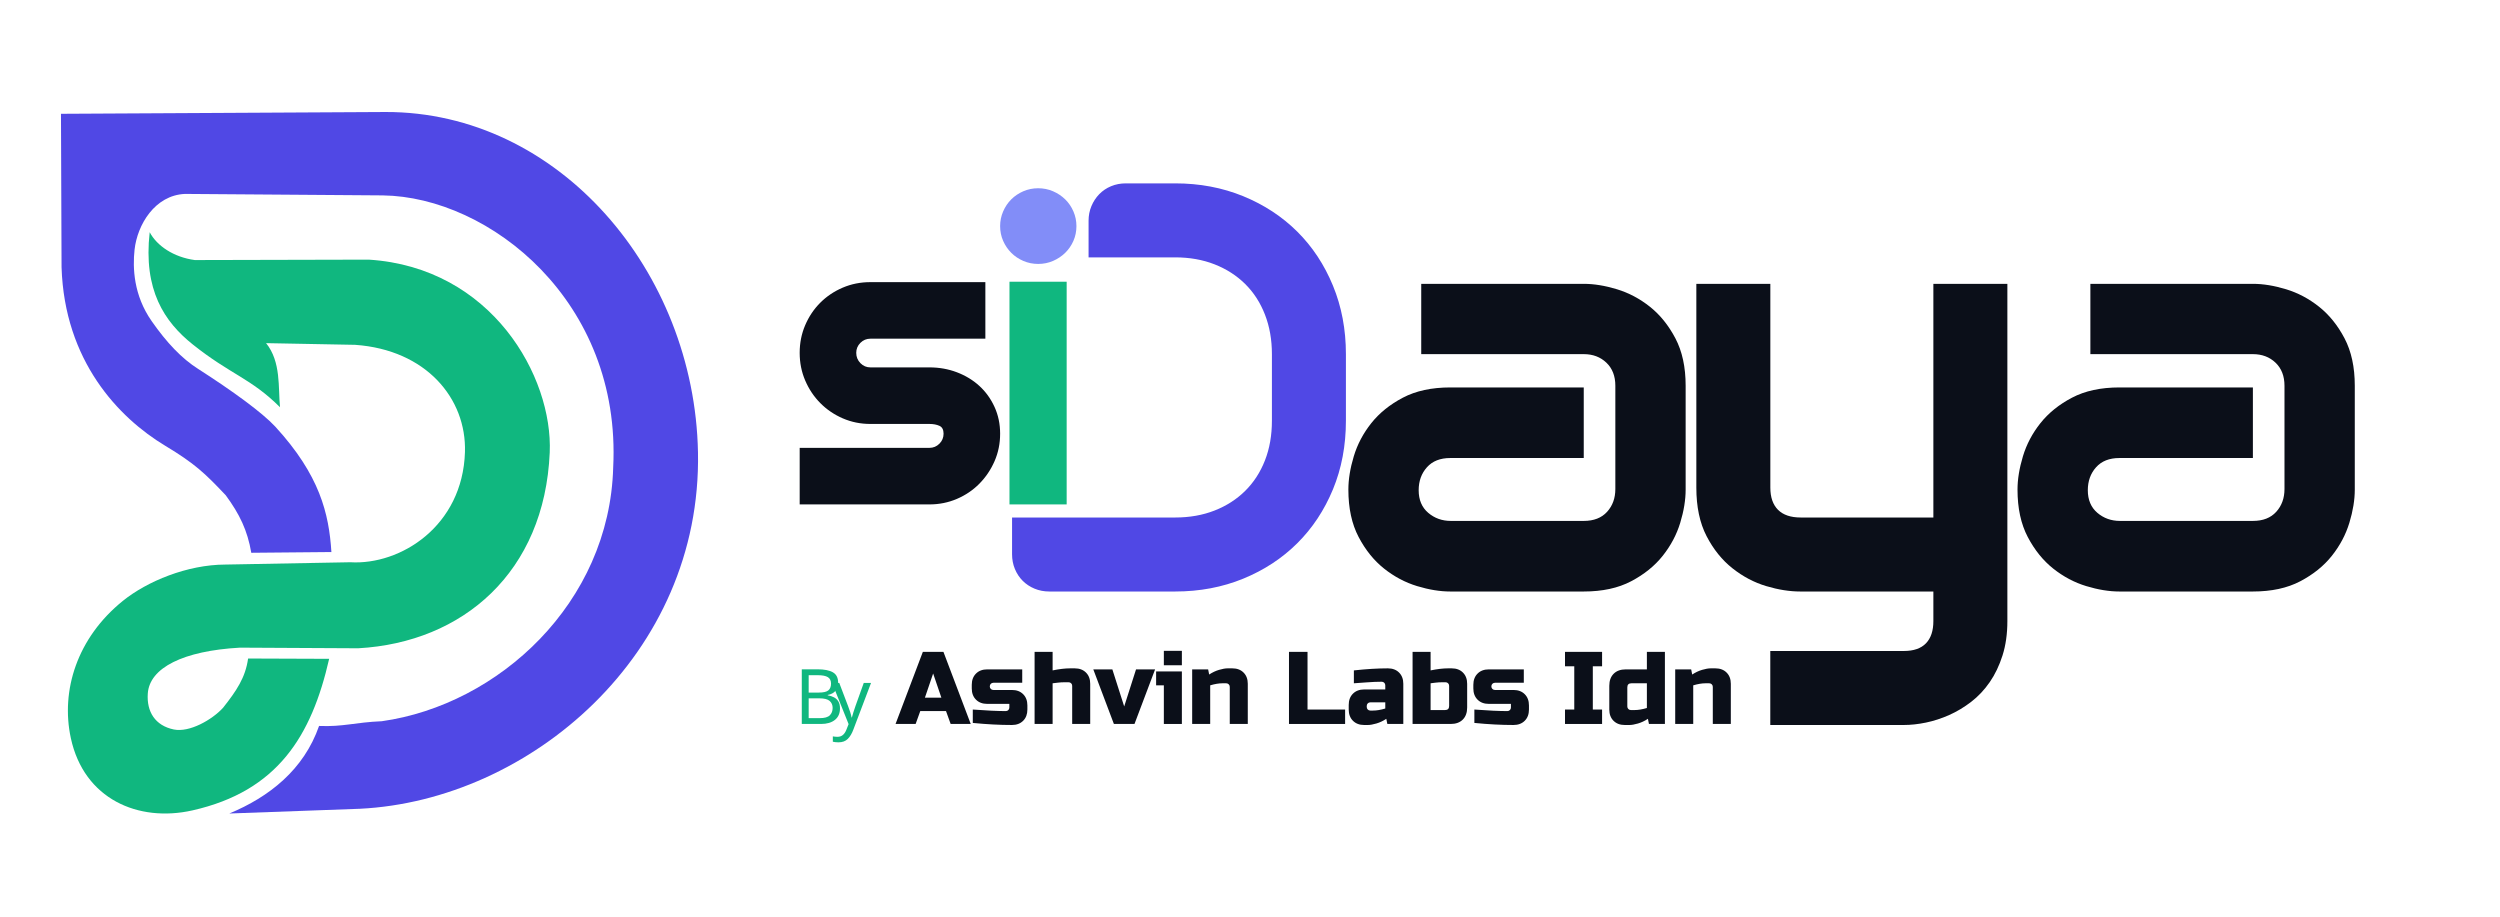
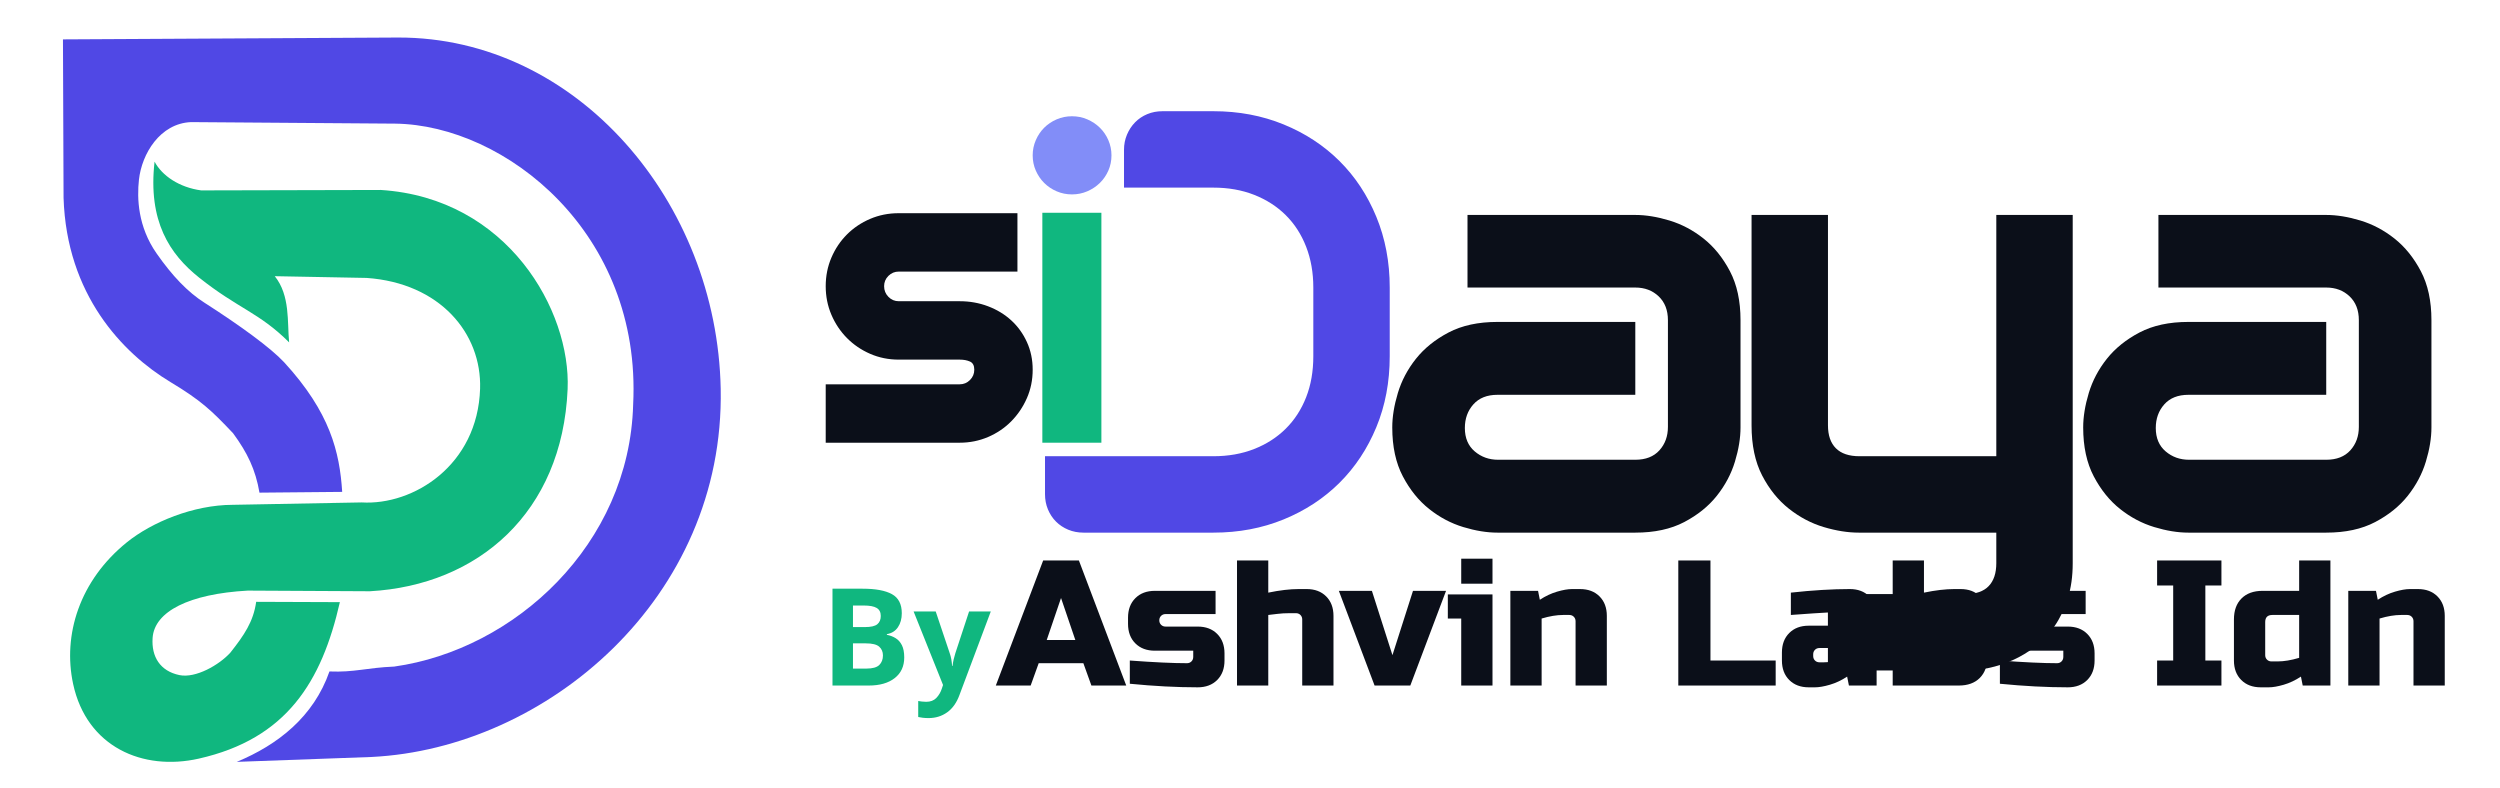
- <svg xmlns="http://www.w3.org/2000/svg" width="100%" height="100%" viewBox="0 0 19825 7264" version="1.1" xml:space="preserve" style="fill-rule:evenodd;clip-rule:evenodd;stroke-linejoin:round;stroke-miterlimit:2;">
-   <rect id="Final-Transparent-Logo" x="0" y="0" width="19824.65" height="7263.447" style="fill:none;" />
-   <g>
+ <svg xmlns="http://www.w3.org/2000/svg" width="100%" height="100%" viewBox="0 600 19200 6050" version="1.1" xml:space="preserve" style="fill-rule:evenodd;clip-rule:evenodd;stroke-linejoin:round;stroke-miterlimit:2;">
+   <g id="brand-glyph">
    <path d="M483.5,902.448l2573.998,-14.244c1373.506,-2.736 2449.53,1262.025 2477.515,2697.992c31.315,1606.851 -1338.456,2760.961 -2680.692,2827.323l-1036.032,37.603c316.72,-131.444 590.586,-346.713 711.905,-694.268c192.482,7.897 284.655,-28.709 497.204,-37.535c925.142,-130.325 1806.455,-937.484 1835.219,-2012.721c66.781,-1317.44 -981.481,-2145.862 -1827.283,-2157.104l-1568.558,-11.736c-238.555,10.297 -378.015,244.425 -399.685,442.358c-15.757,143.928 -8.02,360.454 135.149,565.699c120.344,172.523 239.332,297.435 368.537,379.376c276.756,177.317 508.431,346.557 611.274,456.984c354.056,385.584 426.502,690.204 445.963,995.485l-635.309,5.907c-30.071,-176.872 -92.385,-306.207 -202.724,-456.324c-166.331,-175.719 -245.655,-251.337 -479.912,-392.391c-371.322,-223.586 -798.421,-673.217 -821.916,-1415.199l-4.654,-1217.205Z" style="fill:#5048e5;" />
    <path d="M1187.097,1841.528c57.017,107.603 189.28,197.913 357.86,220.736l1379.919,-3.344c974.966,62.161 1460.501,928.008 1434.468,1530.103c-41.037,949.087 -688.735,1505.579 -1518.776,1551.843l-937.751,-5.017c-450.535,25.165 -716.393,160.115 -730.771,362.877c-10.287,145.077 58.105,255.07 205.686,285.954c124.713,26.098 305.585,-77.737 391.305,-172.241c106.014,-134.468 177.118,-238.087 198.392,-390.395l642.747,2.434c-139.439,611.746 -408.811,1049.591 -1083.614,1201.815c-429.909,96.98 -860.631,-89.33 -964.885,-573.051c-81.302,-377.225 49.52,-795.43 413.044,-1088.631c191.697,-154.613 509.883,-286.853 812.711,-287.626l989.969,-18.353c397.589,24.055 891.468,-285.147 909.701,-873.29c13.213,-426.214 -308.854,-811.316 -870.921,-850.836l-706.005,-13.378c119.874,148.943 94.925,353.19 110.368,508.362c-231.221,-230.765 -390.585,-257.679 -692.309,-498.329c-224.856,-179.342 -393.14,-431.82 -341.138,-889.634Z" style="fill:#10b77f;" />
  </g>
-   <g>
+   <g id="brand-wordmark">
+     <path d="M7370.374,4000.012l-1028.916,0l0,-448.502l1028.916,0c30.78,0 57.162,-10.993 79.147,-32.978c21.985,-21.985 32.978,-48.368 32.978,-79.147c0,-31.879 -10.993,-52.765 -32.978,-62.658c-21.985,-9.893 -48.368,-14.84 -79.147,-14.84l-468.289,0c-78.048,0 -151.15,-14.84 -219.304,-44.52c-68.155,-29.68 -127.515,-70.078 -178.082,-121.194c-50.566,-51.116 -90.415,-110.751 -119.546,-178.906c-29.131,-68.155 -43.696,-141.256 -43.696,-219.304c0,-78.048 14.565,-151.15 43.696,-219.304c29.131,-68.155 68.979,-127.515 119.546,-178.082c50.566,-50.566 109.927,-90.415 178.082,-119.546c68.155,-29.131 141.256,-43.696 219.304,-43.696l911.844,0l0,448.502l-911.844,0c-30.78,0 -57.162,10.993 -79.147,32.978c-21.985,21.985 -32.978,48.368 -32.978,79.147c0,31.879 10.993,59.086 32.978,81.621c21.985,22.535 48.368,33.803 79.147,33.803l468.289,0c76.949,0 149.501,12.916 217.655,38.749c68.155,25.833 127.515,61.834 178.082,108.003c50.566,46.169 90.69,101.682 120.37,166.539c29.68,64.857 44.52,135.76 44.52,212.709c0,78.048 -14.84,150.875 -44.52,218.48c-29.68,67.605 -69.804,126.966 -120.37,178.082c-50.566,51.116 -109.927,91.239 -178.082,120.37c-68.155,29.131 -140.706,43.696 -217.655,43.696Z" style="fill:#0b0f19;fill-rule:nonzero;" />
+     <rect x="8005.202" y="2234.036" width="453.449" height="1765.976" style="fill:#10b77f;fill-rule:nonzero;" />
+     <path d="M8536.15,1792.932c0,41.772 -7.97,80.796 -23.909,117.072c-15.939,36.276 -37.65,67.88 -65.132,94.812c-27.482,26.932 -59.635,48.368 -96.461,64.307c-36.826,15.939 -76.124,23.909 -117.897,23.909c-41.772,0 -81.071,-7.97 -117.897,-23.909c-36.826,-15.939 -68.704,-37.375 -95.636,-64.307c-26.932,-26.932 -48.368,-58.536 -64.307,-94.812c-15.939,-36.276 -23.909,-75.3 -23.909,-117.072c0,-40.673 7.97,-79.422 23.909,-116.248c15.939,-36.826 37.375,-68.704 64.307,-95.636c26.932,-26.932 58.811,-48.368 95.636,-64.307c36.826,-15.939 76.124,-23.909 117.897,-23.909c41.772,0 81.071,7.97 117.897,23.909c36.826,15.939 68.979,37.375 96.461,64.307c27.482,26.932 49.192,58.811 65.132,95.636c15.939,36.826 23.909,75.575 23.909,116.248Z" style="fill:#828df8;" />
+     <path d="M8632.383,2040.927l-0,-291.154c0,-40.626 7.523,-78.995 22.57,-115.108c15.047,-36.112 35.736,-67.71 62.068,-94.794c26.332,-27.084 57.554,-48.15 93.666,-63.196c36.112,-15.047 75.234,-22.57 117.365,-22.57l390.843,0c194.103,0 373.911,33.855 539.426,101.565c165.514,67.71 308.458,161.376 428.832,280.998c120.374,119.622 214.792,262.566 283.255,428.832c68.463,166.266 102.694,347.203 102.694,542.811l0,528.14c0,197.112 -34.231,378.425 -102.694,543.94c-68.463,165.514 -162.881,308.082 -283.255,427.704c-120.374,119.622 -263.318,213.288 -428.832,280.998c-165.514,67.71 -345.323,101.565 -539.426,101.565l-997.599,0c-42.131,0 -81.252,-7.523 -117.365,-22.57c-36.112,-15.047 -67.334,-35.736 -93.666,-62.068c-26.332,-26.332 -47.021,-57.554 -62.068,-93.666c-15.047,-36.112 -22.57,-75.234 -22.57,-117.365l0,-291.154l1293.267,0c114.355,0 218.554,-18.432 312.596,-55.297c94.042,-36.865 174.918,-88.776 242.629,-155.734c67.71,-66.958 119.998,-147.458 156.862,-241.5c36.865,-94.042 55.297,-198.993 55.297,-314.853l0,-528.14c0,-114.355 -18.432,-218.93 -55.297,-313.724c-36.865,-94.794 -89.152,-175.671 -156.862,-242.629c-67.71,-66.958 -148.587,-118.869 -242.629,-155.734c-94.042,-36.865 -198.241,-55.297 -312.596,-55.297l-686.511,0Z" style="fill:#5048e5;" />
    <path d="M13367.158,3882.647c0,81.252 -14.294,168.9 -42.883,262.942c-28.589,94.042 -74.858,181.313 -138.806,261.813c-63.949,80.5 -147.458,147.834 -250.528,202.002c-103.07,54.168 -228.334,81.252 -375.792,81.252l-1058.538,0c-81.252,0 -168.9,-14.294 -262.942,-42.883c-94.042,-28.589 -181.313,-74.858 -261.813,-138.806c-80.5,-63.949 -147.834,-147.458 -202.002,-250.528c-54.168,-103.07 -81.252,-228.334 -81.252,-375.792c0,-81.252 14.294,-169.276 42.883,-264.07c28.589,-94.794 74.858,-182.442 138.806,-262.942c63.949,-80.5 147.458,-147.834 250.528,-202.002c103.07,-54.168 228.334,-81.252 375.792,-81.252l1058.538,0l0,559.739l-1058.538,0c-79.748,0 -141.439,24.451 -185.075,73.353c-43.636,48.902 -65.453,109.465 -65.453,181.689c0,76.738 25.203,136.549 75.61,179.432c50.407,42.883 110.217,64.325 179.432,64.325l1054.024,0c79.748,0 141.439,-24.075 185.075,-72.224c43.636,-48.15 65.453,-108.337 65.453,-180.561l0,-819.295c0,-76.738 -23.699,-137.678 -71.096,-182.818c-47.397,-45.14 -107.208,-67.71 -179.432,-67.71l-1288.753,0l0,-557.482l1288.753,0c81.252,0 168.9,14.294 262.942,42.883c94.042,28.589 181.313,74.858 261.813,138.806c80.5,63.949 147.834,147.458 202.002,250.528c54.168,103.07 81.252,228.334 81.252,375.792l0,823.809Z" style="fill:#0b0f19;fill-rule:nonzero;" />
    <path d="M15331.615,4690.657l-1055.841,0c-84.262,0 -174.166,-14.294 -269.713,-42.883c-95.547,-28.589 -184.699,-75.61 -267.456,-141.063c-82.757,-65.453 -151.22,-150.467 -205.388,-255.042c-54.168,-104.575 -81.252,-232.848 -81.252,-384.82l0,-1616.02l586.823,0l0,1616.02c0,76.738 20.313,135.421 60.939,176.047c40.626,40.626 100.813,60.939 180.561,60.939l1051.327,0l0,-1853.006l586.823,0l0,2674.558c0,100.813 -12.79,191.47 -38.369,271.97c-25.579,80.5 -59.435,151.22 -101.565,212.159c-42.131,60.939 -91.033,112.851 -146.706,155.734c-55.673,42.883 -113.979,77.867 -174.918,104.951c-60.939,27.084 -122.255,47.021 -183.946,59.811c-61.692,12.79 -120.374,19.185 -176.047,19.185l-1058.538,0l0,-586.823l1058.538,0c78.243,0 136.925,-20.313 176.047,-60.939c39.122,-40.626 58.682,-99.308 58.682,-176.047l0,-234.729Z" style="fill:#0b0f19;" />
    <path d="M18673.435,3882.647c0,81.252 -14.294,168.9 -42.883,262.942c-28.589,94.042 -74.858,181.313 -138.806,261.813c-63.949,80.5 -147.458,147.834 -250.528,202.002c-103.07,54.168 -228.334,81.252 -375.792,81.252l-1058.538,0c-81.252,0 -168.9,-14.294 -262.942,-42.883c-94.042,-28.589 -181.313,-74.858 -261.813,-138.806c-80.5,-63.949 -147.834,-147.458 -202.002,-250.528c-54.168,-103.07 -81.252,-228.334 -81.252,-375.792c0,-81.252 14.294,-169.276 42.883,-264.07c28.589,-94.794 74.858,-182.442 138.806,-262.942c63.949,-80.5 147.458,-147.834 250.528,-202.002c103.07,-54.168 228.334,-81.252 375.792,-81.252l1058.538,0l0,559.739l-1058.538,0c-79.748,0 -141.439,24.451 -185.075,73.353c-43.636,48.902 -65.453,109.465 -65.453,181.689c0,76.738 25.203,136.549 75.61,179.432c50.407,42.883 110.217,64.325 179.432,64.325l1054.024,0c79.748,0 141.439,-24.075 185.075,-72.224c43.636,-48.15 65.453,-108.337 65.453,-180.561l0,-819.295c0,-76.738 -23.699,-137.678 -71.096,-182.818c-47.397,-45.14 -107.208,-67.71 -179.432,-67.71l-1288.753,0l0,-557.482l1288.753,0c81.252,0 168.9,14.294 262.942,42.883c94.042,28.589 181.313,74.858 261.813,138.806c80.5,63.949 147.834,147.458 202.002,250.528c54.168,103.07 81.252,228.334 81.252,375.792l0,823.809Z" style="fill:#0b0f19;fill-rule:nonzero;" />
-     <path d="M8632.383,2040.927l-0,-291.154c0,-40.626 7.523,-78.995 22.57,-115.108c15.047,-36.112 35.736,-67.71 62.068,-94.794c26.332,-27.084 57.554,-48.15 93.666,-63.196c36.112,-15.047 75.234,-22.57 117.365,-22.57l390.843,0c194.103,0 373.911,33.855 539.426,101.565c165.514,67.71 308.458,161.376 428.832,280.998c120.374,119.622 214.792,262.566 283.255,428.832c68.463,166.266 102.694,347.203 102.694,542.811l0,528.14c0,197.112 -34.231,378.425 -102.694,543.94c-68.463,165.514 -162.881,308.082 -283.255,427.704c-120.374,119.622 -263.318,213.288 -428.832,280.998c-165.514,67.71 -345.323,101.565 -539.426,101.565l-997.599,0c-42.131,0 -81.252,-7.523 -117.365,-22.57c-36.112,-15.047 -67.334,-35.736 -93.666,-62.068c-26.332,-26.332 -47.021,-57.554 -62.068,-93.666c-15.047,-36.112 -22.57,-75.234 -22.57,-117.365l0,-291.154l1293.267,0c114.355,0 218.554,-18.432 312.596,-55.297c94.042,-36.865 174.918,-88.776 242.629,-155.734c67.71,-66.958 119.998,-147.458 156.862,-241.5c36.865,-94.042 55.297,-198.993 55.297,-314.853l0,-528.14c0,-114.355 -18.432,-218.93 -55.297,-313.724c-36.865,-94.794 -89.152,-175.671 -156.862,-242.629c-67.71,-66.958 -148.587,-118.869 -242.629,-155.734c-94.042,-36.865 -198.241,-55.297 -312.596,-55.297l-686.511,0Z" style="fill:#5048e5;" />
-     <rect x="8005.202" y="2234.036" width="453.449" height="1765.976" style="fill:#10b77f;fill-rule:nonzero;" />
-     <path d="M8536.15,1792.932c0,41.772 -7.97,80.796 -23.909,117.072c-15.939,36.276 -37.65,67.88 -65.132,94.812c-27.482,26.932 -59.635,48.368 -96.461,64.307c-36.826,15.939 -76.124,23.909 -117.897,23.909c-41.772,0 -81.071,-7.97 -117.897,-23.909c-36.826,-15.939 -68.704,-37.375 -95.636,-64.307c-26.932,-26.932 -48.368,-58.536 -64.307,-94.812c-15.939,-36.276 -23.909,-75.3 -23.909,-117.072c0,-40.673 7.97,-79.422 23.909,-116.248c15.939,-36.826 37.375,-68.704 64.307,-95.636c26.932,-26.932 58.811,-48.368 95.636,-64.307c36.826,-15.939 76.124,-23.909 117.897,-23.909c41.772,0 81.071,7.97 117.897,23.909c36.826,15.939 68.979,37.375 96.461,64.307c27.482,26.932 49.192,58.811 65.132,95.636c15.939,36.826 23.909,75.575 23.909,116.248Z" style="fill:#828df8;" />
-     <path d="M7370.374,4000.012l-1028.916,0l0,-448.502l1028.916,0c30.78,0 57.162,-10.993 79.147,-32.978c21.985,-21.985 32.978,-48.368 32.978,-79.147c0,-31.879 -10.993,-52.765 -32.978,-62.658c-21.985,-9.893 -48.368,-14.84 -79.147,-14.84l-468.289,0c-78.048,0 -151.15,-14.84 -219.304,-44.52c-68.155,-29.68 -127.515,-70.078 -178.082,-121.194c-50.566,-51.116 -90.415,-110.751 -119.546,-178.906c-29.131,-68.155 -43.696,-141.256 -43.696,-219.304c0,-78.048 14.565,-151.15 43.696,-219.304c29.131,-68.155 68.979,-127.515 119.546,-178.082c50.566,-50.566 109.927,-90.415 178.082,-119.546c68.155,-29.131 141.256,-43.696 219.304,-43.696l911.844,0l0,448.502l-911.844,0c-30.78,0 -57.162,10.993 -79.147,32.978c-21.985,21.985 -32.978,48.368 -32.978,79.147c0,31.879 10.993,59.086 32.978,81.621c21.985,22.535 48.368,33.803 79.147,33.803l468.289,0c76.949,0 149.501,12.916 217.655,38.749c68.155,25.833 127.515,61.834 178.082,108.003c50.566,46.169 90.69,101.682 120.37,166.539c29.68,64.857 44.52,135.76 44.52,212.709c0,78.048 -14.84,150.875 -44.52,218.48c-29.68,67.605 -69.804,126.966 -120.37,178.082c-50.566,51.116 -109.927,91.239 -178.082,120.37c-68.155,29.131 -140.706,43.696 -217.655,43.696Z" style="fill:#0b0f19;fill-rule:nonzero;" />
-     <g transform="matrix(607.1154,0,0,607.1154,6909.415,5741.028)" />
-     <text x="6299.264px" y="5741.028px" style="font-family:'SonoProportional-Regular', 'Sono Proportional';font-size:607.115px;fill:#10b77f;">B<tspan x="6597.661px " y="5741.028px ">y</tspan>
-     </text>
+   </g>
+   <g id="brand-tagline" transform="matrix(1.68, 0, 0, 1.68, -4283, -3780)">
+     <text x="6299.264px" y="5741.028px" style="font-family:'SonoProportional-Regular', 'Sono Proportional', 'Plus Jakarta Sans', sans-serif;font-size:620px;font-weight:800;fill:#10b77f;letter-spacing:10px;">By</text>
    <g id="Ashvin-Labs-Idn">
      <path d="M7260.976,5741.028l-159.263,0l216.435,-571.714l163.347,0l216.435,571.714l-159.263,0l-36.753,-102.092l-204.184,0l-36.753,102.092Zm73.506,-208.267l130.678,0l-65.339,-191.933l-65.339,191.933Z" style="fill:#0b0f19;fill-rule:nonzero;" />
      <path d="M7714.264,5626.685c110.531,8.167 197.65,12.251 261.355,12.251c8.167,0 14.973,-2.722 20.418,-8.167c5.445,-5.445 8.167,-12.251 8.167,-20.418l0,-28.586l-175.598,0c-37.025,0 -66.7,-11.162 -89.024,-33.486c-22.324,-22.324 -33.486,-51.999 -33.486,-89.024l0,-28.586c0,-37.025 11.162,-66.7 33.486,-89.024c22.324,-22.324 51.999,-33.486 89.024,-33.486l277.69,0l0,106.175l-228.686,0c-8.167,0 -14.973,2.722 -20.418,8.167c-5.445,5.445 -8.167,12.251 -8.167,20.418c0,8.167 2.722,14.973 8.167,20.418c5.445,5.445 12.251,8.167 20.418,8.167l147.012,0c37.025,0 66.7,11.162 89.024,33.486c22.324,22.324 33.486,51.999 33.486,89.024l0,32.669c0,37.025 -11.162,66.7 -33.486,89.024c-22.324,22.324 -51.999,33.486 -89.024,33.486c-96.375,0 -199.828,-5.445 -310.359,-16.335l0,-106.175Z" style="fill:#0b0f19;fill-rule:nonzero;" />
      <path d="M8347.233,5316.326c52.816,-10.89 99.097,-16.335 138.845,-16.335l36.753,0c37.025,0 66.7,11.162 89.024,33.486c22.324,22.324 33.486,51.999 33.486,89.024l0,318.526l-142.929,0l0,-302.192c0,-8.167 -2.722,-14.973 -8.167,-20.418c-5.445,-5.445 -12.251,-8.167 -20.418,-8.167l-28.586,0c-20.691,0 -39.612,1.089 -56.763,3.267c-17.151,2.178 -30.9,3.811 -41.245,4.9l0,322.61l-142.929,0l0,-571.714l142.929,0l0,147.012Z" style="fill:#0b0f19;fill-rule:nonzero;" />
      <path d="M9008.788,5308.159l151.096,0l-163.347,432.869l-163.347,0l-163.347,-432.869l151.096,0l93.924,294.024l93.924,-294.024Z" style="fill:#0b0f19;fill-rule:nonzero;" />
      <path d="M9372.235,5324.493l0,416.535l-142.929,0l0,-306.275l-61.255,0l0,-110.259l204.184,0Zm-142.929,-163.347l142.929,0l0,114.343l-142.929,0l0,-114.343Z" style="fill:#0b0f19;fill-rule:nonzero;" />
      <path d="M9694.845,5418.418c-28.858,0 -61.527,5.445 -98.008,16.335l0,306.275l-142.929,0l0,-432.869l126.594,0l8.167,40.837c25.591,-16.879 51.863,-29.266 78.815,-37.161c26.952,-7.895 49.685,-11.843 68.197,-11.843l36.753,0c37.025,0 66.7,11.162 89.024,33.486c22.324,22.324 33.486,51.999 33.486,89.024l0,318.526l-142.929,0l0,-294.024c0,-8.167 -2.722,-14.973 -8.167,-20.418c-5.445,-5.445 -12.251,-8.167 -20.418,-8.167l-28.586,0Z" style="fill:#0b0f19;fill-rule:nonzero;" />
      <path d="M10368.651,5626.685l298.108,0l0,114.343l-445.12,0l0,-571.714l147.012,0l0,457.371Z" style="fill:#0b0f19;fill-rule:nonzero;" />
      <path d="M10887.278,5634.852c28.858,0 61.527,-5.445 98.008,-16.335l0,-49.004l-118.427,0c-8.167,0 -14.973,2.722 -20.418,8.167c-5.445,5.445 -8.167,12.251 -8.167,20.418l0,8.167c0,8.167 2.722,14.973 8.167,20.418c5.445,5.445 12.251,8.167 20.418,8.167l20.418,0Zm-151.096,-318.526c99.642,-10.89 189.482,-16.335 269.522,-16.335c37.025,0 66.7,11.162 89.024,33.486c22.324,22.324 33.486,51.999 33.486,89.024l0,318.526l-126.594,0l-8.167,-40.837c-25.591,16.879 -51.863,29.266 -78.815,37.161c-26.952,7.895 -49.685,11.843 -68.197,11.843l-28.586,0c-37.025,0 -66.7,-11.162 -89.024,-33.486c-22.324,-22.324 -33.486,-51.999 -33.486,-89.024l0,-36.753c0,-37.025 11.162,-66.7 33.486,-89.024c22.324,-22.324 51.999,-33.486 89.024,-33.486l167.431,0l0,-32.669c0,-8.167 -2.722,-14.973 -8.167,-20.418c-5.445,-5.445 -12.251,-8.167 -20.418,-8.167c-35.392,0 -74.459,1.633 -117.201,4.9c-42.742,3.267 -77.181,5.717 -103.317,7.351l0,-102.092Z" style="fill:#0b0f19;fill-rule:nonzero;" />
      <path d="M11491.661,5438.836c0,-8.167 -2.722,-14.973 -8.167,-20.418c-5.445,-5.445 -12.251,-8.167 -20.418,-8.167l-20.418,0c-22.869,0 -42.606,1.089 -59.213,3.267c-16.607,2.178 -29.539,3.811 -38.795,4.9l0,212.351l114.343,0c21.78,0 32.669,-10.89 32.669,-32.669l0,-159.263Zm-147.012,-122.51c52.816,-10.89 99.097,-16.335 138.845,-16.335l28.586,0c37.025,0 66.7,11.162 89.024,33.486c22.324,22.324 33.486,51.999 33.486,89.024l0,187.849c0,40.837 -11.57,72.826 -34.711,95.966c-23.141,23.141 -55.13,34.711 -95.966,34.711l-302.192,0l0,-571.714l142.929,0l0,147.012Z" style="fill:#0b0f19;fill-rule:nonzero;" />
      <path d="M11691.761,5626.685c110.531,8.167 197.65,12.251 261.355,12.251c8.167,0 14.973,-2.722 20.418,-8.167c5.445,-5.445 8.167,-12.251 8.167,-20.418l0,-28.586l-175.598,0c-37.025,0 -66.7,-11.162 -89.024,-33.486c-22.324,-22.324 -33.486,-51.999 -33.486,-89.024l0,-28.586c0,-37.025 11.162,-66.7 33.486,-89.024c22.324,-22.324 51.999,-33.486 89.024,-33.486l277.69,0l0,106.175l-228.686,0c-8.167,0 -14.973,2.722 -20.418,8.167c-5.445,5.445 -8.167,12.251 -8.167,20.418c0,8.167 2.722,14.973 8.167,20.418c5.445,5.445 12.251,8.167 20.418,8.167l147.012,0c37.025,0 66.7,11.162 89.024,33.486c22.324,22.324 33.486,51.999 33.486,89.024l0,32.669c0,37.025 -11.162,66.7 -33.486,89.024c-22.324,22.324 -51.999,33.486 -89.024,33.486c-96.375,0 -199.828,-5.445 -310.359,-16.335l0,-106.175Z" style="fill:#0b0f19;fill-rule:nonzero;" />
      <path d="M12704.512,5741.028l-294.024,0l0,-114.343l73.506,0l0,-343.029l-73.506,0l0,-114.343l294.024,0l0,114.343l-73.506,0l0,343.029l73.506,0l0,114.343Z" style="fill:#0b0f19;fill-rule:nonzero;" />
      <path d="M13076.126,5741.028l-8.167,-40.837c-25.591,16.879 -51.863,29.266 -78.815,37.161c-26.952,7.895 -49.685,11.843 -68.197,11.843l-36.753,0c-37.025,0 -66.7,-11.162 -89.024,-33.486c-22.324,-22.324 -33.486,-51.999 -33.486,-89.024l0,-187.849c0,-40.837 11.57,-72.826 34.711,-95.966c23.141,-23.141 55.13,-34.711 95.966,-34.711l167.431,0l0,-138.845l142.929,0l0,571.714l-126.594,0Zm-114.343,-110.259c28.858,0 61.527,-5.445 98.008,-16.335l0,-196.016l-122.51,0c-21.78,0 -32.669,10.89 -32.669,32.669l0,151.096c0,8.167 2.722,14.973 8.167,20.418c5.445,5.445 12.251,8.167 20.418,8.167l28.586,0Z" style="fill:#0b0f19;fill-rule:nonzero;" />
      <path d="M13525.33,5418.418c-28.858,0 -61.527,5.445 -98.008,16.335l0,306.275l-142.929,0l0,-432.869l126.594,0l8.167,40.837c25.591,-16.879 51.863,-29.266 78.815,-37.161c26.952,-7.895 49.685,-11.843 68.197,-11.843l36.753,0c37.025,0 66.7,11.162 89.024,33.486c22.324,22.324 33.486,51.999 33.486,89.024l0,318.526l-142.929,0l0,-294.024c0,-8.167 -2.722,-14.973 -8.167,-20.418c-5.445,-5.445 -12.251,-8.167 -20.418,-8.167l-28.586,0Z" style="fill:#0b0f19;fill-rule:nonzero;" />
    </g>
  </g>
</svg>
